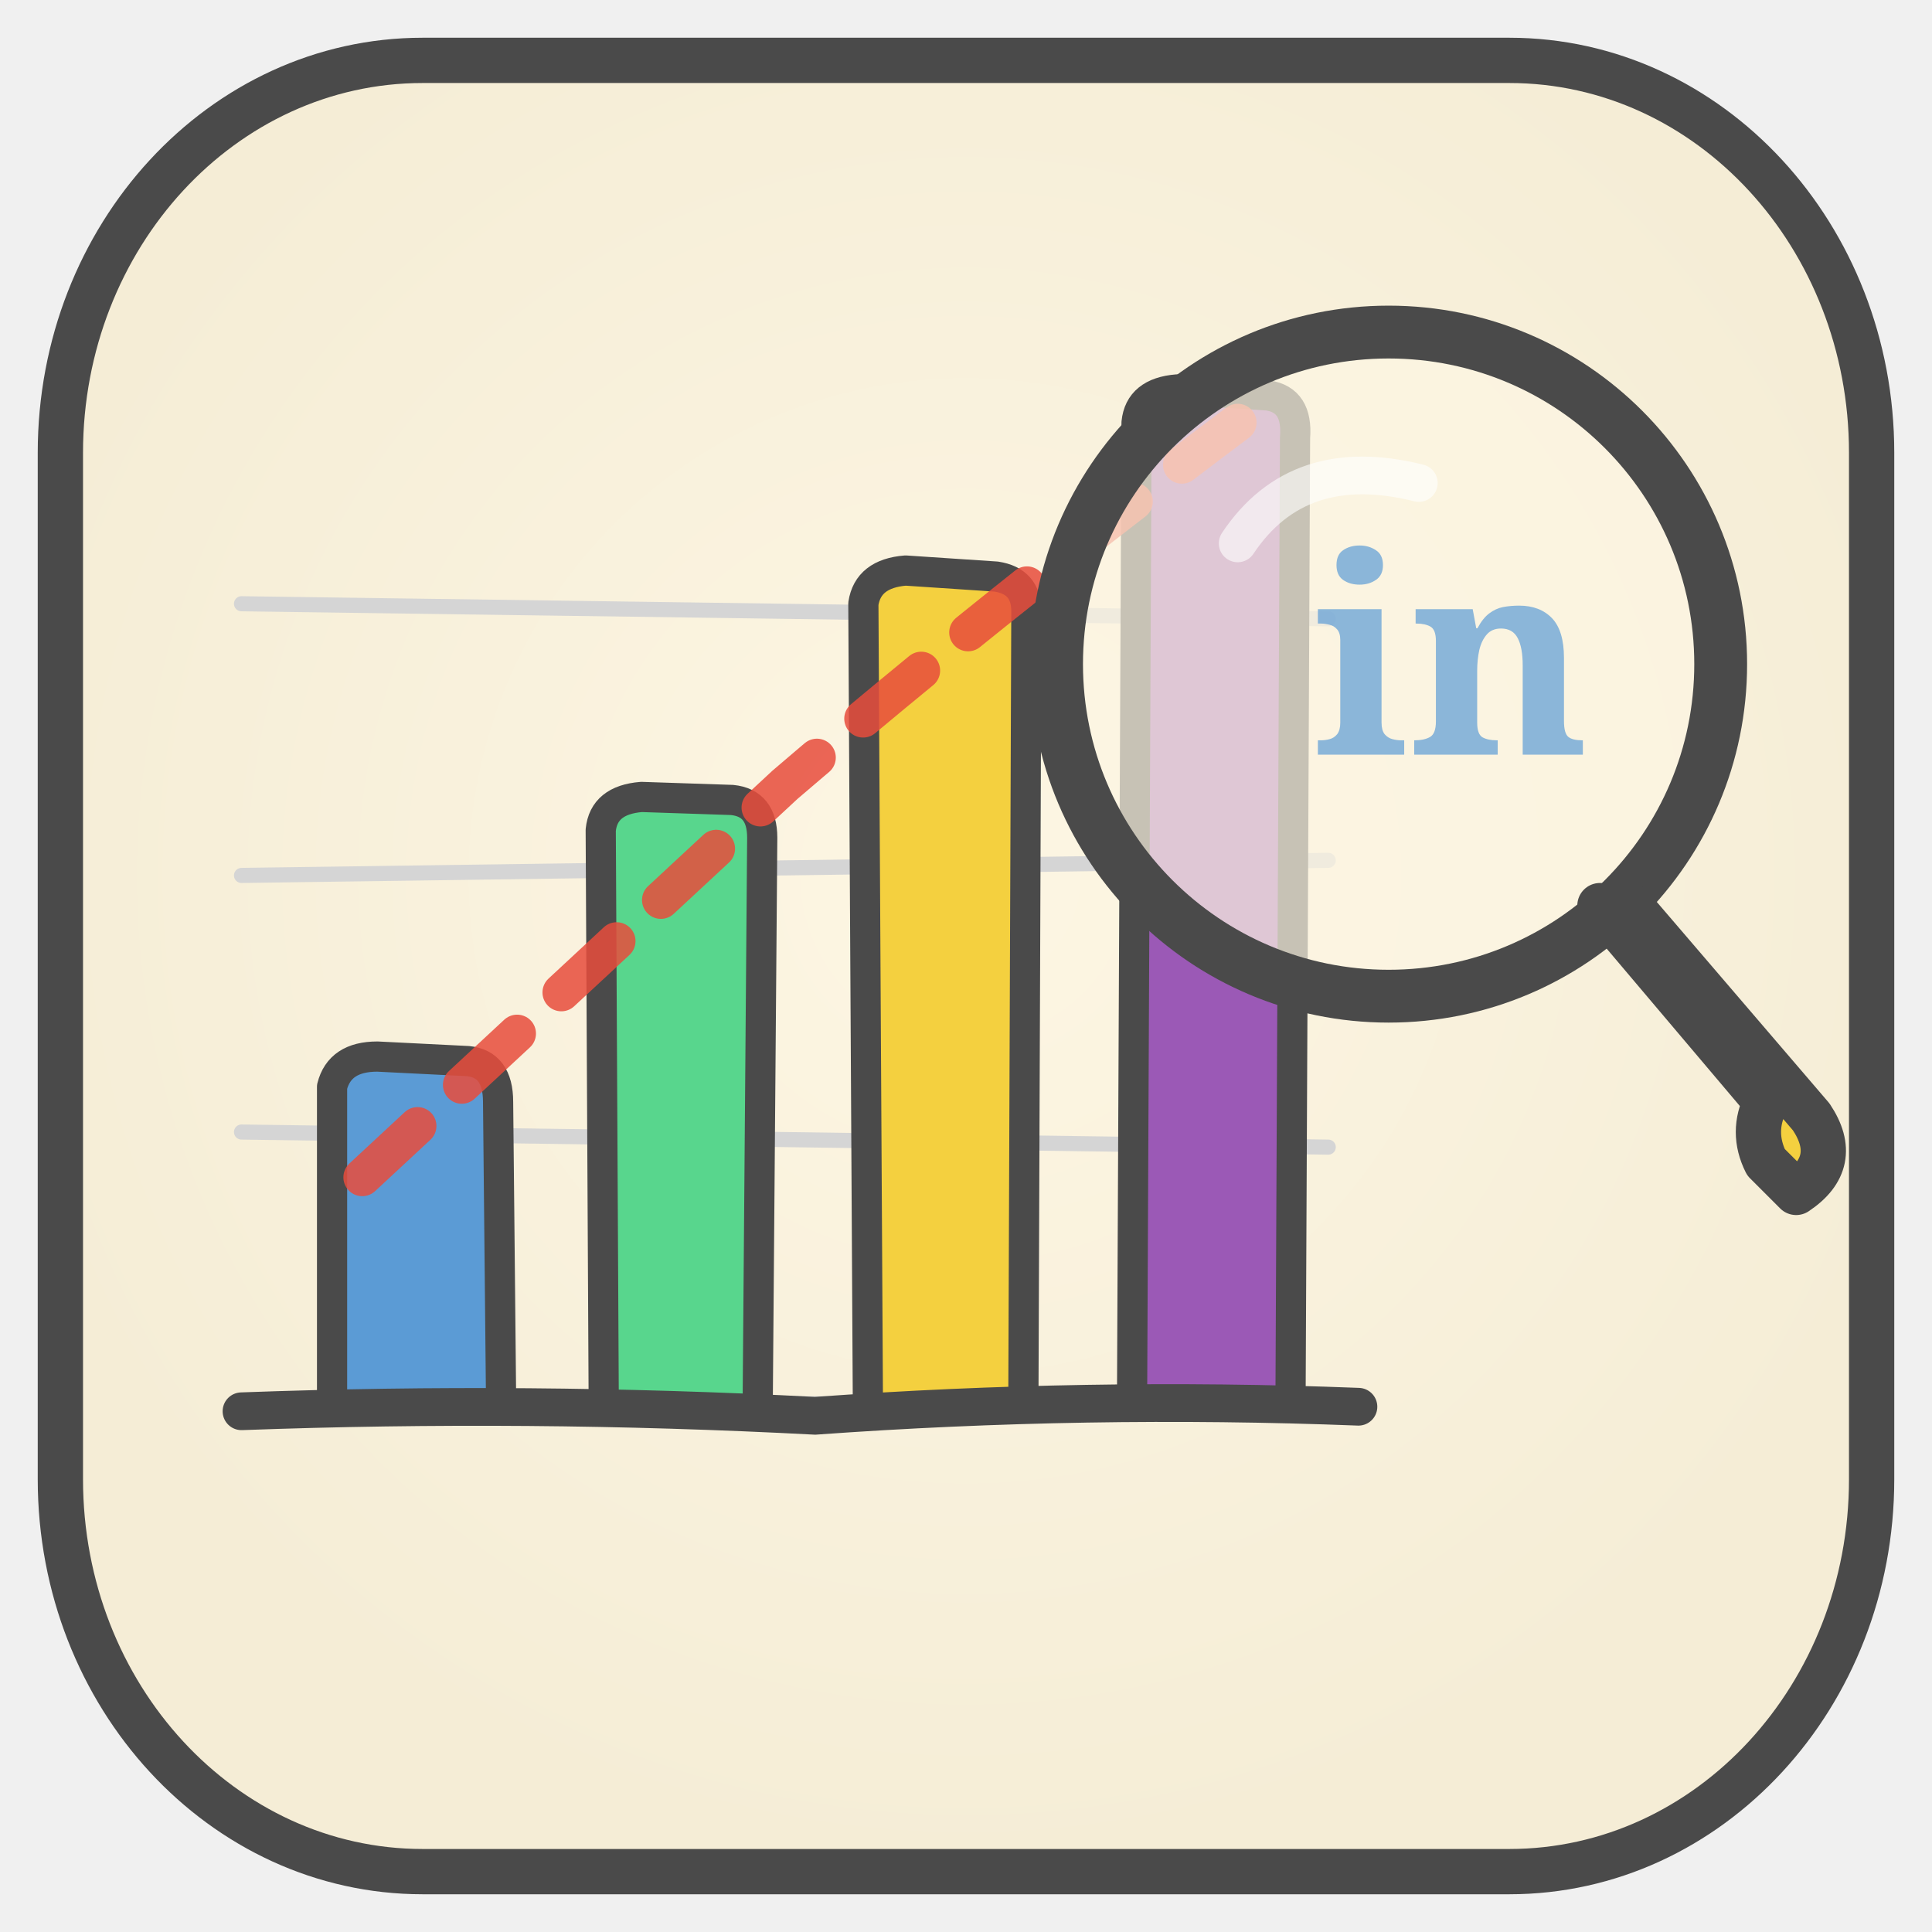
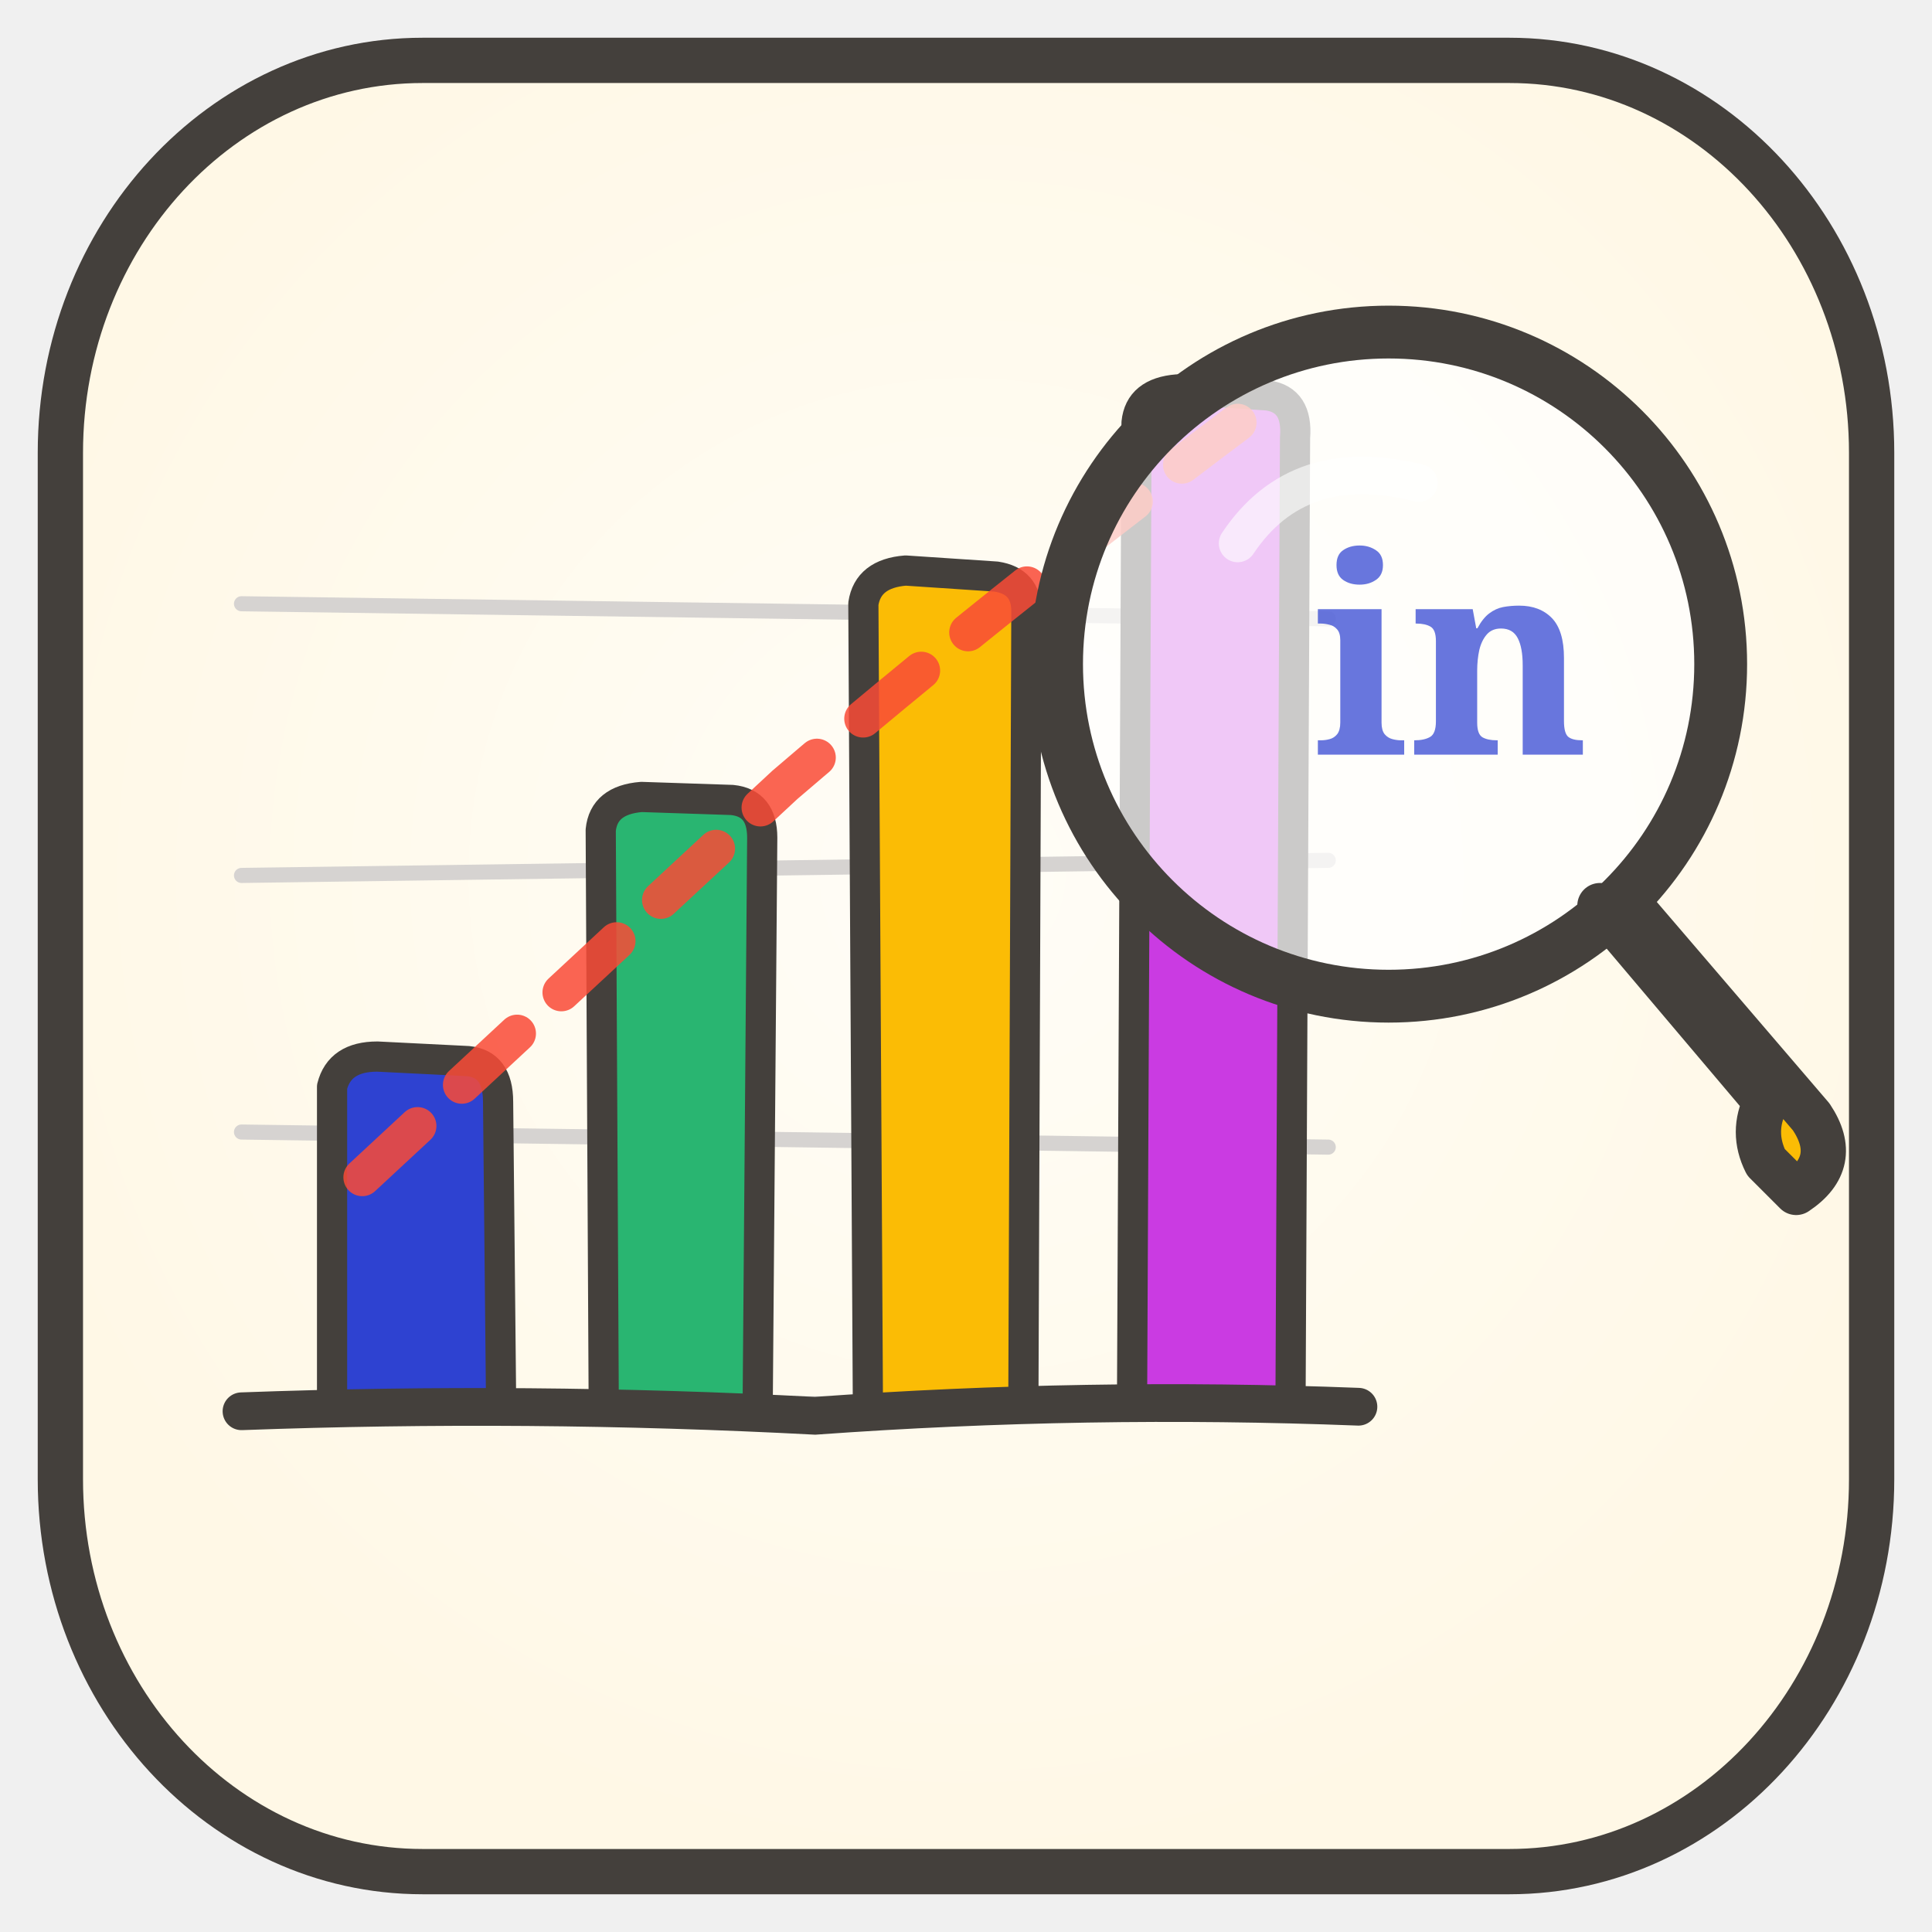
<svg xmlns="http://www.w3.org/2000/svg" viewBox="0 0 128 128">
  <defs>
    <radialGradient id="bg" cx="50%" cy="45%" r="55%">
-       <stop offset="0%" stop-color="#FDF6E3" />
-       <stop offset="100%" stop-color="#F5EDD6" />
+       <stop offset="0%" stop-color="rgba(255, 253, 247, 1)" />
+       <stop offset="100%" stop-color="rgba(255, 248, 230, 1)" />
    </radialGradient>
  </defs>
-   <rect x="4" y="4" width="120" height="120" rx="24" ry="26" fill="url(#bg)" stroke="#4A4A4A" stroke-width="3" />
-   <line x1="16" y1="40" x2="88" y2="41" stroke="#D5D5D5" stroke-width="1" stroke-linecap="round" />
-   <line x1="16" y1="58" x2="88" y2="57" stroke="#D5D5D5" stroke-width="1" stroke-linecap="round" />
-   <line x1="16" y1="75" x2="88" y2="76" stroke="#D5D5D5" stroke-width="1" stroke-linecap="round" />
-   <line x1="16" y1="93" x2="88" y2="93" stroke="#D5D5D5" stroke-width="1" stroke-linecap="round" />
-   <path d="M22 93 L22 72 Q22.5 70 25 70 L31 70.3 Q33 70.5 33 73 L33.2 93" fill="#5B9BD5" stroke="#4A4A4A" stroke-width="2" stroke-linejoin="round" />
-   <path d="M40 93.2 L39.8 55 Q40 53 42.5 52.8 L48.5 53 Q50.5 53.2 50.5 55.5 L50.2 93" fill="#58D68D" stroke="#4A4A4A" stroke-width="2" stroke-linejoin="round" />
-   <path d="M57.5 93 L57.2 40 Q57.5 38 60 37.8 L66 38.2 Q68 38.5 68 40.5 L67.8 93.2" fill="#F4D03F" stroke="#4A4A4A" stroke-width="2" stroke-linejoin="round" />
-   <path d="M75 93.2 L75.3 28 Q75.5 26 78 25.8 L84 26.2 Q86 26.5 85.8 29 L85.5 93" fill="#9B59B6" stroke="#4A4A4A" stroke-width="2" stroke-linejoin="round" />
-   <path d="M16 93.5 Q35 92.8 54 93.8 Q72 92.5 90 93.2" fill="none" stroke="#4A4A4A" stroke-width="2.5" stroke-linecap="round" />
-   <path d="M24 78 Q38 65 52 52 Q66 40 82 28" fill="none" stroke="#E74C3C" stroke-width="2.5" stroke-linecap="round" stroke-dasharray="5 4" opacity="0.85" />
-   <circle cx="92" cy="44" r="22" fill="rgba(253,246,227,0.7)" stroke="#4A4A4A" stroke-width="3.5" />
-   <path d="M82 36 Q86 30 94 32" fill="none" stroke="#fff" stroke-width="2.5" stroke-linecap="round" opacity="0.6" />
-   <path d="M108 60 L120 74 Q122 77 119 79 L117 77 Q116 75 117 73 L106 60" fill="#F4D03F" stroke="#4A4A4A" stroke-width="3" stroke-linejoin="round" stroke-linecap="round" />
-   <text x="87" y="50" font-family="serif" font-weight="bold" font-size="18" fill="#5B9BD5" opacity="0.7">in</text>
+   <rect x="4" y="4" width="120" height="120" rx="24" ry="26" fill="url(#bg)" stroke="rgba(68, 64, 60, 1)" stroke-width="3" />
+   <line x1="16" y1="40" x2="88" y2="41" stroke="rgba(214, 211, 209, 1)" stroke-width="1" stroke-linecap="round" />
+   <line x1="16" y1="58" x2="88" y2="57" stroke="rgba(214, 211, 209, 1)" stroke-width="1" stroke-linecap="round" />
+   <line x1="16" y1="75" x2="88" y2="76" stroke="rgba(214, 211, 209, 1)" stroke-width="1" stroke-linecap="round" />
+   <line x1="16" y1="93" x2="88" y2="93" stroke="rgba(214, 211, 209, 1)" stroke-width="1" stroke-linecap="round" />
+   <path d="M22 93 L22 72 Q22.5 70 25 70 L31 70.3 Q33 70.5 33 73 L33.2 93" fill="rgba(46, 66, 209, 1)" stroke="rgba(68, 64, 60, 1)" stroke-width="2" stroke-linejoin="round" />
+   <path d="M40 93.2 L39.8 55 Q40 53 42.5 52.8 L48.5 53 Q50.5 53.2 50.5 55.5 L50.2 93" fill="rgba(41, 181, 113, 1)" stroke="rgba(68, 64, 60, 1)" stroke-width="2" stroke-linejoin="round" />
+   <path d="M57.5 93 L57.2 40 Q57.5 38 60 37.8 L66 38.2 Q68 38.5 68 40.5 L67.8 93.2" fill="rgba(251, 188, 5, 1)" stroke="rgba(68, 64, 60, 1)" stroke-width="2" stroke-linejoin="round" />
+   <path d="M75 93.2 L75.3 28 Q75.5 26 78 25.8 L84 26.2 Q86 26.5 85.8 29 L85.5 93" fill="rgba(202, 59, 226, 1)" stroke="rgba(68, 64, 60, 1)" stroke-width="2" stroke-linejoin="round" />
+   <path d="M16 93.5 Q35 92.8 54 93.8 Q72 92.5 90 93.2" fill="none" stroke="rgba(68, 64, 60, 1)" stroke-width="2.5" stroke-linecap="round" />
+   <path d="M24 78 Q38 65 52 52 Q66 40 82 28" fill="none" stroke="rgba(249, 74, 54, 1)" stroke-width="2.5" stroke-linecap="round" stroke-dasharray="5 4" opacity="0.85" />
+   <circle cx="92" cy="44" r="22" fill="rgba(255, 255, 255, 0.72)" stroke="rgba(68, 64, 60, 1)" stroke-width="3.5" />
+   <path d="M82 36 Q86 30 94 32" fill="none" stroke="rgba(255, 255, 255, 1)" stroke-width="2.5" stroke-linecap="round" opacity="0.6" />
+   <path d="M108 60 L120 74 Q122 77 119 79 L117 77 Q116 75 117 73 L106 60" fill="rgba(251, 188, 5, 1)" stroke="rgba(68, 64, 60, 1)" stroke-width="3" stroke-linejoin="round" stroke-linecap="round" />
+   <text x="87" y="50" font-family="serif" font-weight="bold" font-size="18" fill="rgba(46, 66, 209, 0.72)">in</text>
</svg>
